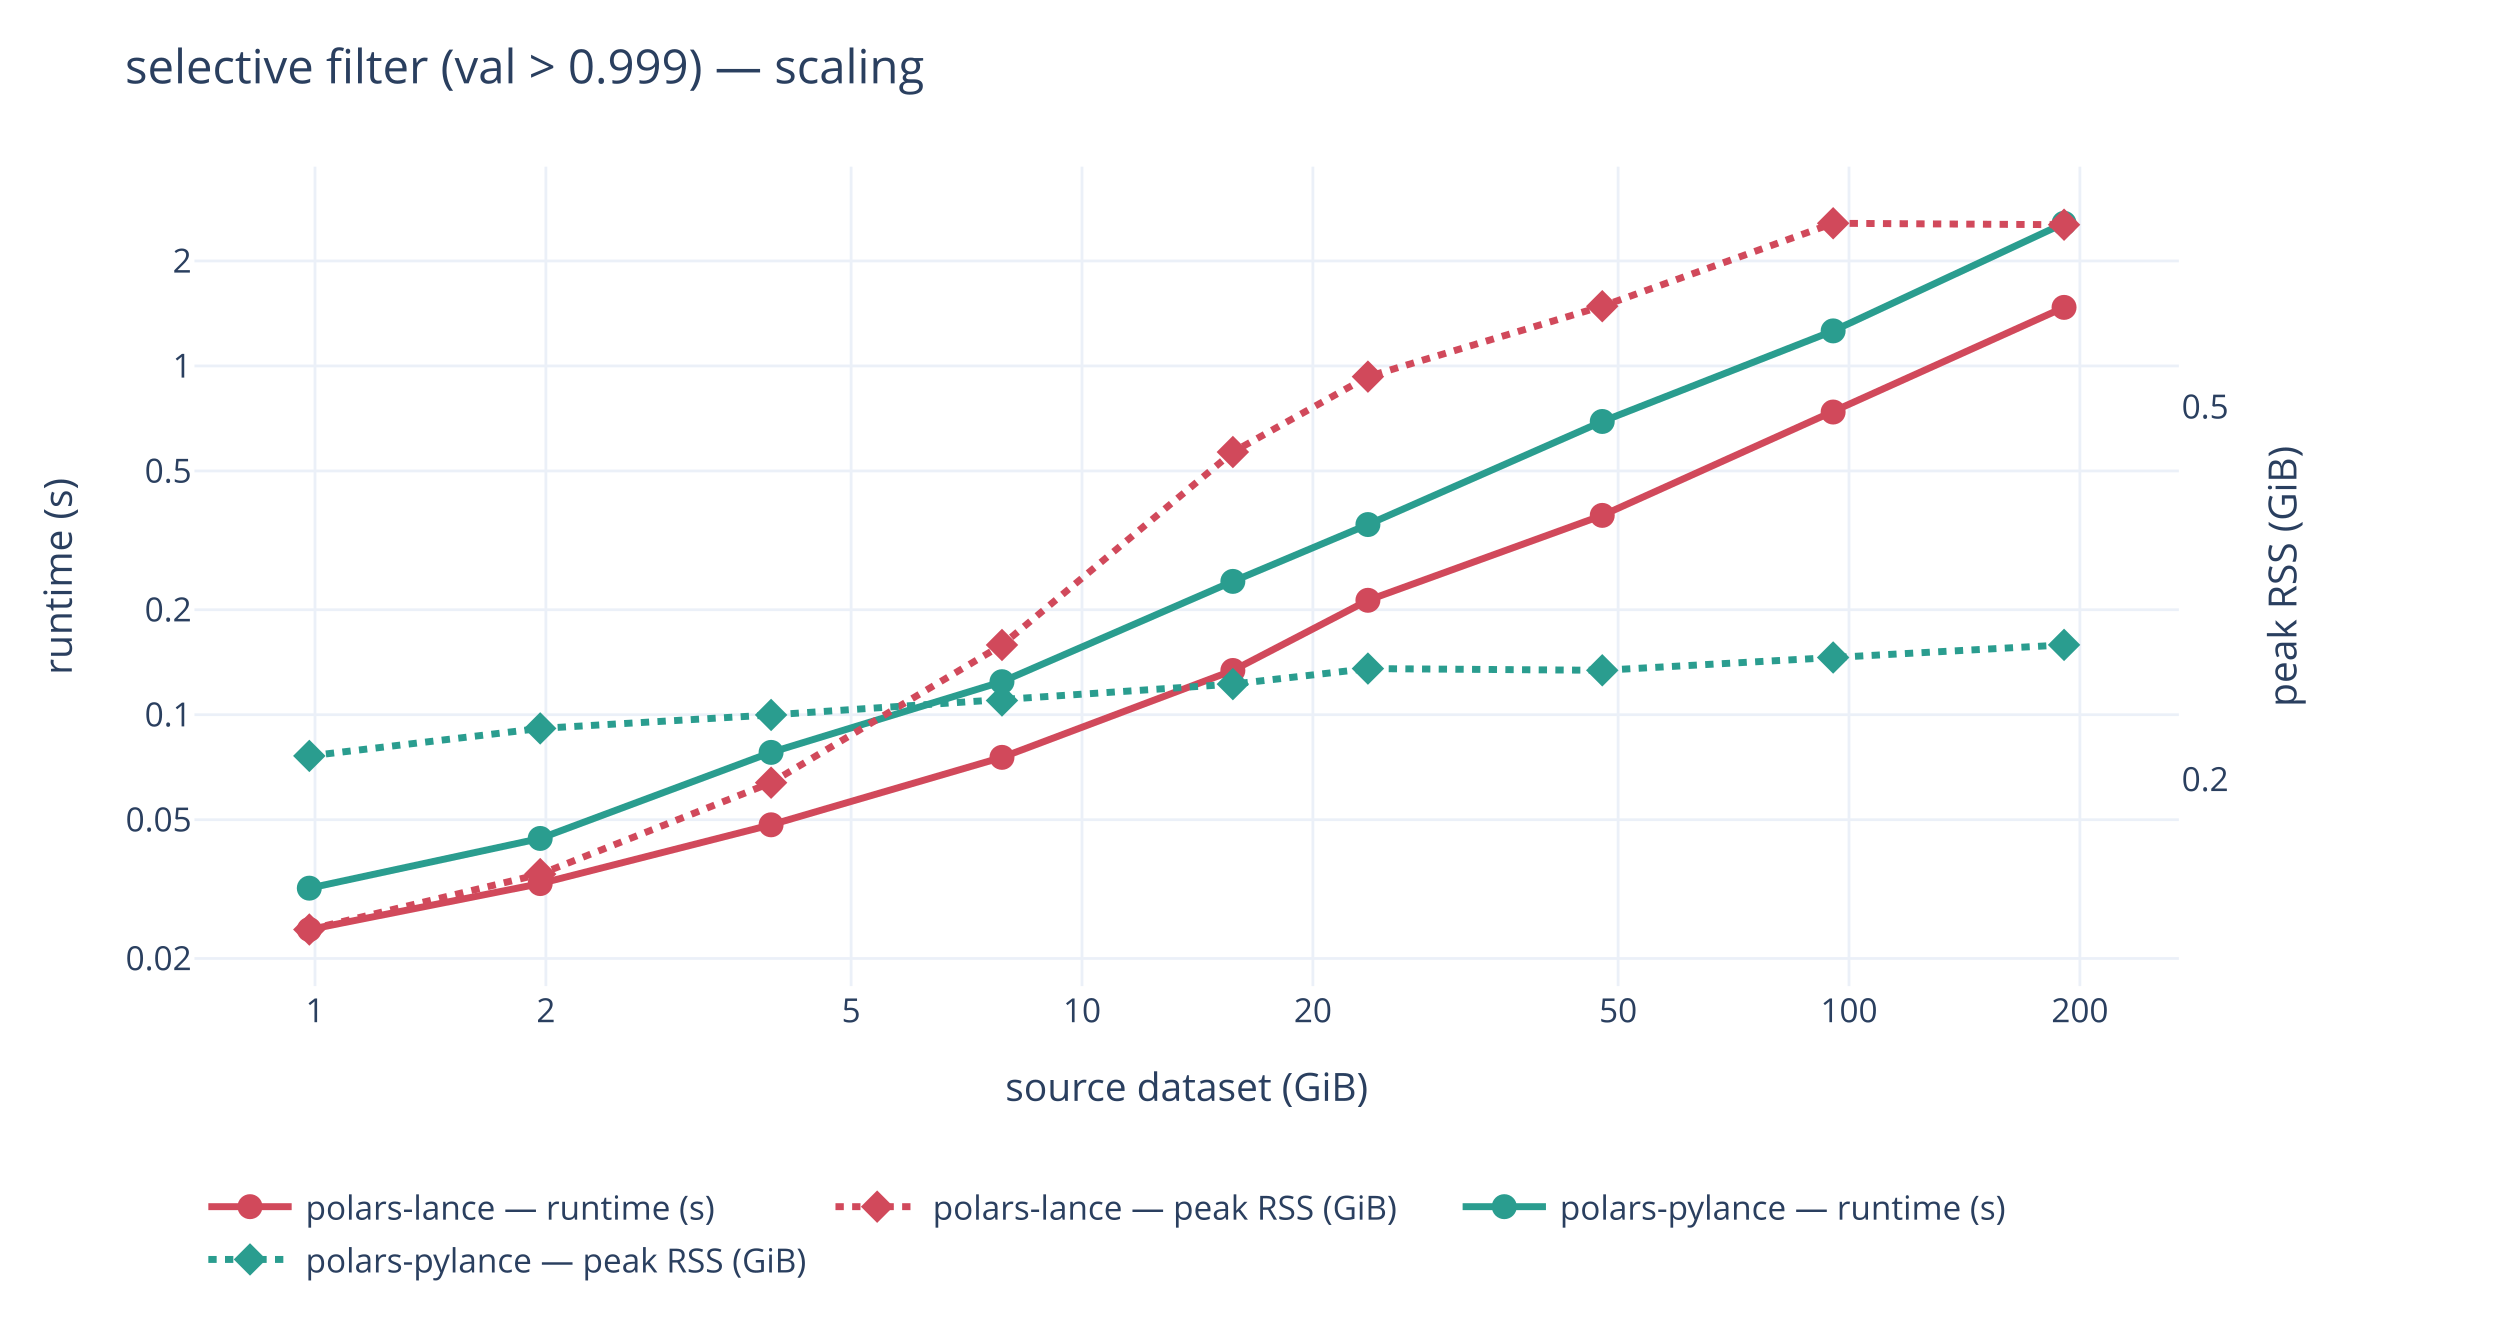
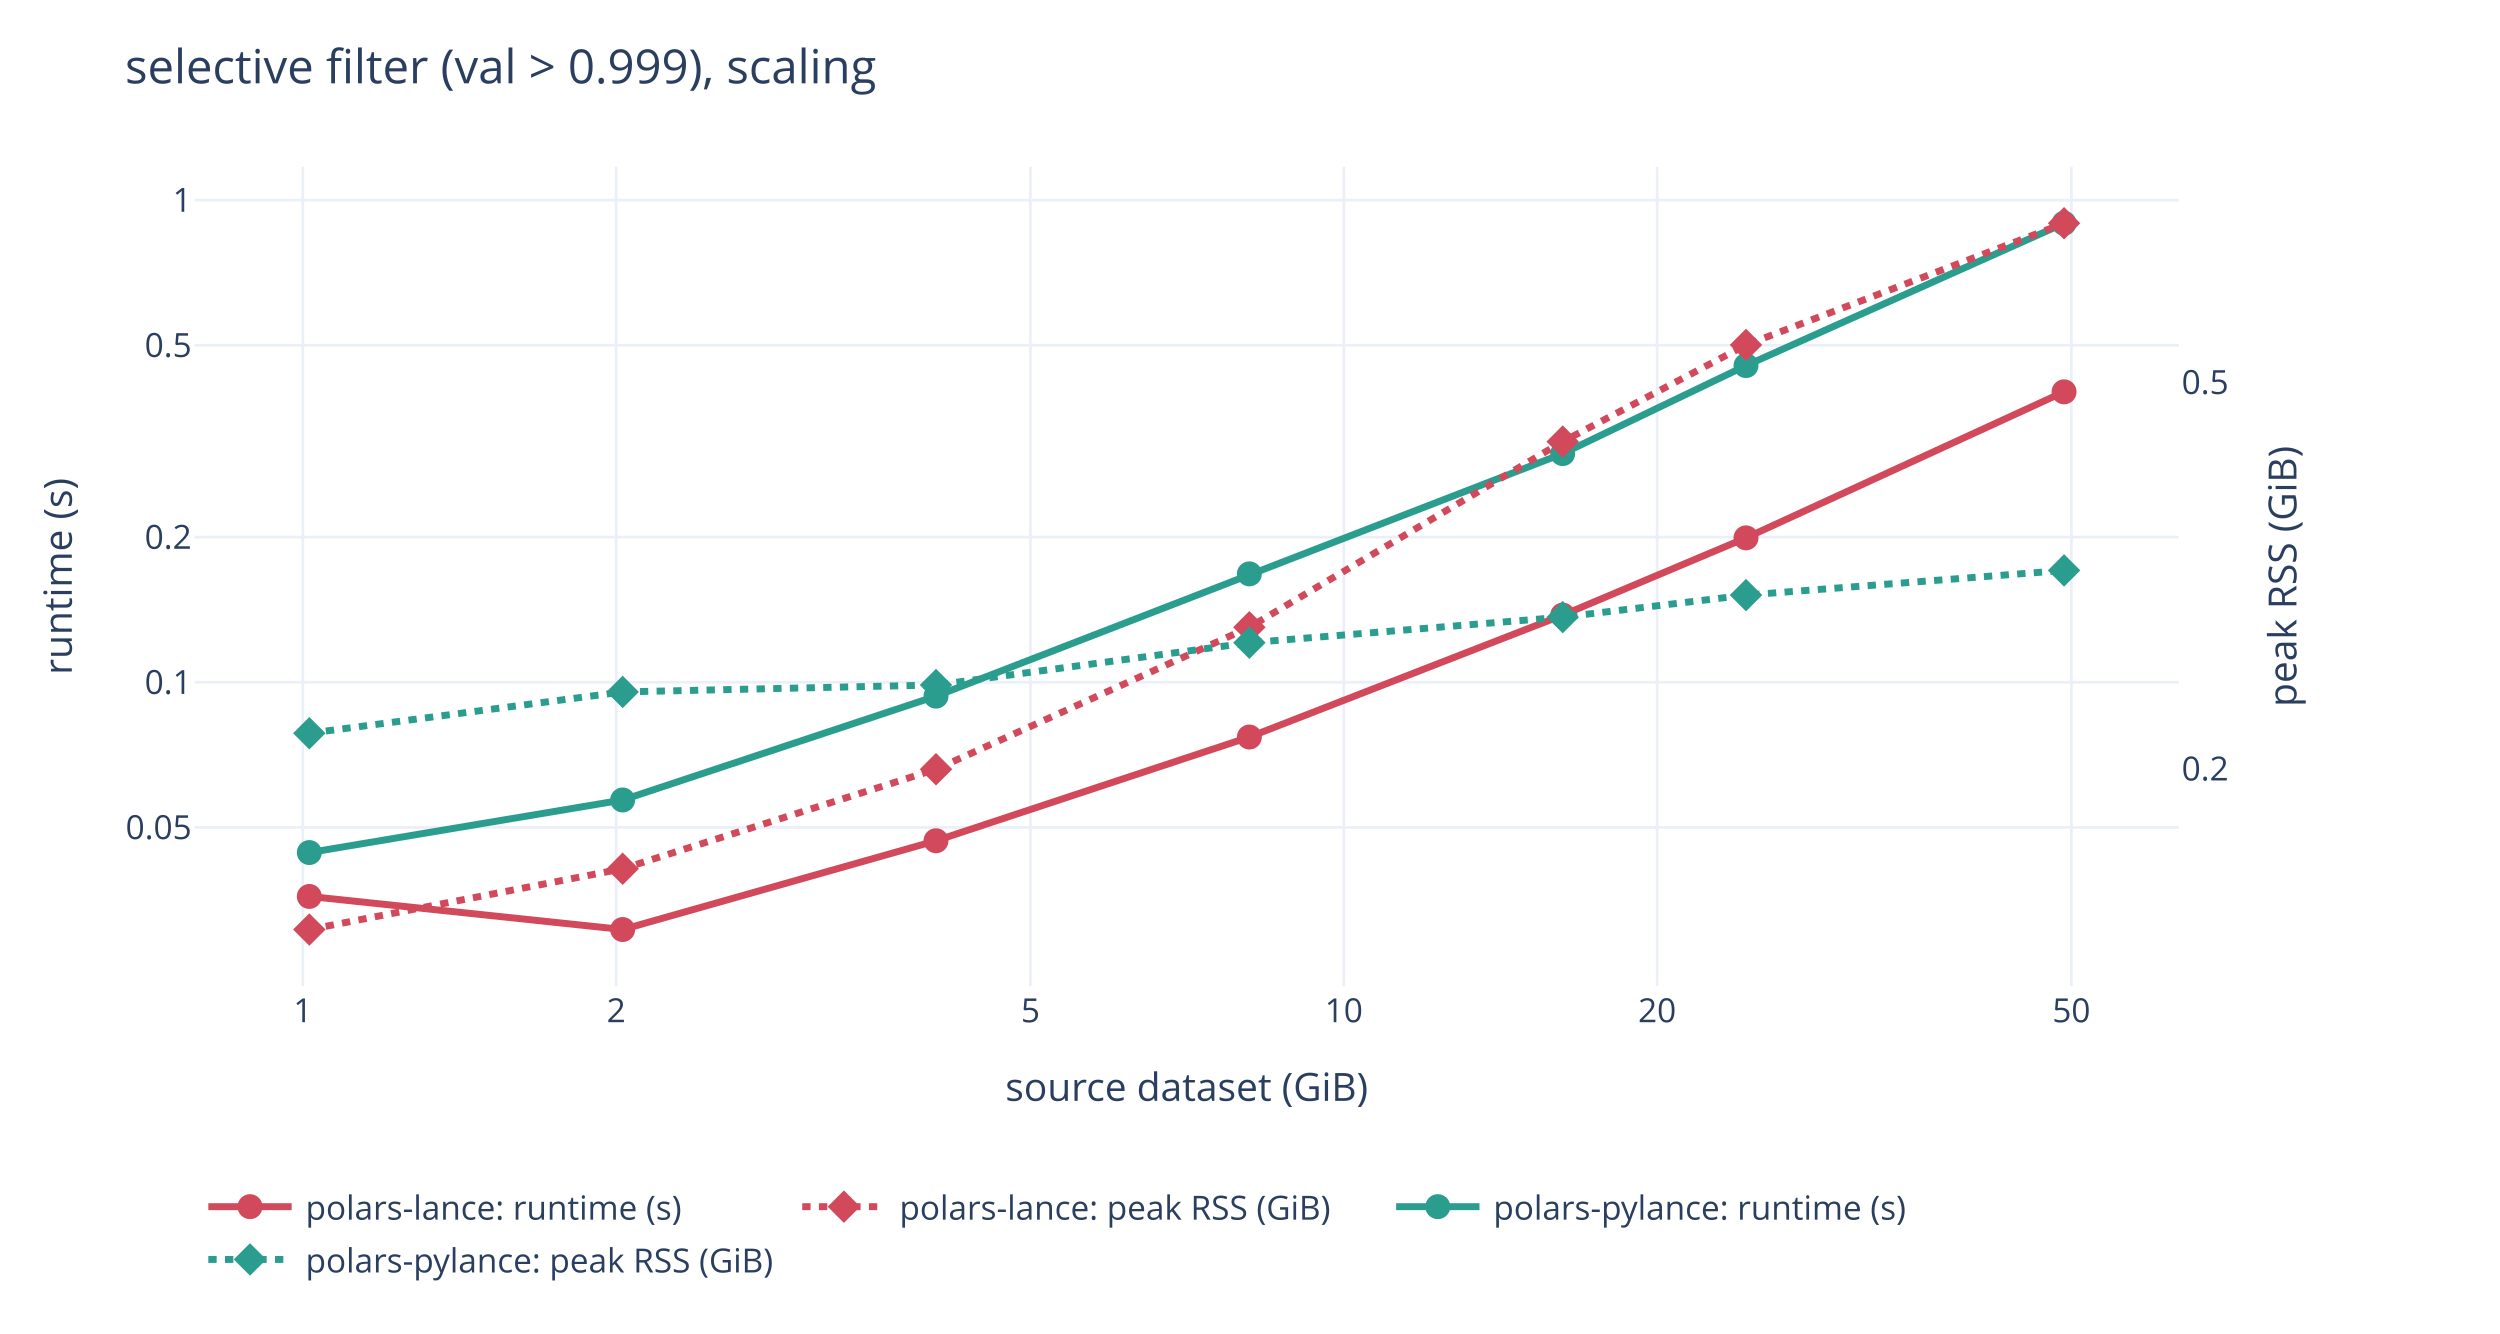
<svg xmlns="http://www.w3.org/2000/svg" class="main-svg" width="900" height="480" style="" viewBox="0 0 900 480">
  <rect x="0" y="0" width="900" height="480" style="fill: rgb(255, 255, 255); fill-opacity: 1;" />
-   <defs id="defs-20c7ef">
+   <defs id="defs-8b5ab6">
    <g class="clips">
-       <clipPath id="clip20c7efxyplot" class="plotclip">
+       <clipPath id="clip8b5ab6xyplot" class="plotclip">
        <rect width="714.4" height="295" />
      </clipPath>
-       <clipPath id="clip20c7efxy2plot" class="plotclip">
+       <clipPath id="clip8b5ab6xy2plot" class="plotclip">
        <rect width="714.4" height="295" />
      </clipPath>
-       <clipPath class="axesclip" id="clip20c7efx">
+       <clipPath class="axesclip" id="clip8b5ab6x">
        <rect x="70" y="0" width="714.4" height="480" />
      </clipPath>
-       <clipPath class="axesclip" id="clip20c7efy">
+       <clipPath class="axesclip" id="clip8b5ab6y">
        <rect x="0" y="60" width="900" height="295" />
      </clipPath>
-       <clipPath class="axesclip" id="clip20c7efxy">
+       <clipPath class="axesclip" id="clip8b5ab6xy">
        <rect x="70" y="60" width="714.4" height="295" />
      </clipPath>
-       <clipPath class="axesclip" id="clip20c7efy2">
+       <clipPath class="axesclip" id="clip8b5ab6y2">
        <rect x="0" y="60" width="900" height="295" />
      </clipPath>
-       <clipPath class="axesclip" id="clip20c7efxy2">
+       <clipPath class="axesclip" id="clip8b5ab6xy2">
        <rect x="70" y="60" width="714.4" height="295" />
      </clipPath>
    </g>
    <g class="gradients" />
    <g class="patterns" />
  </defs>
  <g class="bglayer" />
  <g class="layer-below">
    <g class="imagelayer" />
    <g class="shapelayer" />
  </g>
  <g class="cartesianlayer">
    <g class="subplot xy">
      <g class="layer-subplot">
        <g class="shapelayer" />
        <g class="imagelayer" />
      </g>
      <g class="minor-gridlayer">
        <g class="x" />
        <g class="y" />
        <g class="y2" />
      </g>
      <g class="gridlayer">
        <g class="x">
-           <path class="xgrid crisp" transform="translate(113.4,0)" d="M0,60v295" style="stroke: rgb(235, 240, 248); stroke-opacity: 1; stroke-width: 1px;" />
-           <path class="xgrid crisp" transform="translate(196.52,0)" d="M0,60v295" style="stroke: rgb(235, 240, 248); stroke-opacity: 1; stroke-width: 1px;" />
-           <path class="xgrid crisp" transform="translate(306.4,0)" d="M0,60v295" style="stroke: rgb(235, 240, 248); stroke-opacity: 1; stroke-width: 1px;" />
-           <path class="xgrid crisp" transform="translate(389.52,0)" d="M0,60v295" style="stroke: rgb(235, 240, 248); stroke-opacity: 1; stroke-width: 1px;" />
-           <path class="xgrid crisp" transform="translate(472.64,0)" d="M0,60v295" style="stroke: rgb(235, 240, 248); stroke-opacity: 1; stroke-width: 1px;" />
-           <path class="xgrid crisp" transform="translate(582.52,0)" d="M0,60v295" style="stroke: rgb(235, 240, 248); stroke-opacity: 1; stroke-width: 1px;" />
-           <path class="xgrid crisp" transform="translate(665.64,0)" d="M0,60v295" style="stroke: rgb(235, 240, 248); stroke-opacity: 1; stroke-width: 1px;" />
-           <path class="xgrid crisp" transform="translate(748.76,0)" d="M0,60v295" style="stroke: rgb(235, 240, 248); stroke-opacity: 1; stroke-width: 1px;" />
+           <path class="xgrid crisp" transform="translate(109.02,0)" d="M0,60v295" style="stroke: rgb(235, 240, 248); stroke-opacity: 1; stroke-width: 1px;" />
+           <path class="xgrid crisp" transform="translate(221.83,0)" d="M0,60v295" style="stroke: rgb(235, 240, 248); stroke-opacity: 1; stroke-width: 1px;" />
+           <path class="xgrid crisp" transform="translate(370.95,0)" d="M0,60v295" style="stroke: rgb(235, 240, 248); stroke-opacity: 1; stroke-width: 1px;" />
+           <path class="xgrid crisp" transform="translate(483.76,0)" d="M0,60v295" style="stroke: rgb(235, 240, 248); stroke-opacity: 1; stroke-width: 1px;" />
+           <path class="xgrid crisp" transform="translate(596.56,0)" d="M0,60v295" style="stroke: rgb(235, 240, 248); stroke-opacity: 1; stroke-width: 1px;" />
+           <path class="xgrid crisp" transform="translate(745.69,0)" d="M0,60v295" style="stroke: rgb(235, 240, 248); stroke-opacity: 1; stroke-width: 1px;" />
        </g>
        <g class="y">
-           <path class="ygrid crisp" transform="translate(0,345.05)" d="M70,0h714.4" style="stroke: rgb(235, 240, 248); stroke-opacity: 1; stroke-width: 1px;" />
-           <path class="ygrid crisp" transform="translate(0,295.09)" d="M70,0h714.4" style="stroke: rgb(235, 240, 248); stroke-opacity: 1; stroke-width: 1px;" />
-           <path class="ygrid crisp" transform="translate(0,257.29)" d="M70,0h714.4" style="stroke: rgb(235, 240, 248); stroke-opacity: 1; stroke-width: 1px;" />
-           <path class="ygrid crisp" transform="translate(0,219.5)" d="M70,0h714.4" style="stroke: rgb(235, 240, 248); stroke-opacity: 1; stroke-width: 1px;" />
-           <path class="ygrid crisp" transform="translate(0,169.54)" d="M70,0h714.4" style="stroke: rgb(235, 240, 248); stroke-opacity: 1; stroke-width: 1px;" />
-           <path class="ygrid crisp" transform="translate(0,131.74)" d="M70,0h714.4" style="stroke: rgb(235, 240, 248); stroke-opacity: 1; stroke-width: 1px;" />
-           <path class="ygrid crisp" transform="translate(0,93.94)" d="M70,0h714.4" style="stroke: rgb(235, 240, 248); stroke-opacity: 1; stroke-width: 1px;" />
+           <path class="ygrid crisp" transform="translate(0,297.87)" d="M70,0h714.4" style="stroke: rgb(235, 240, 248); stroke-opacity: 1; stroke-width: 1px;" />
+           <path class="ygrid crisp" transform="translate(0,245.62)" d="M70,0h714.4" style="stroke: rgb(235, 240, 248); stroke-opacity: 1; stroke-width: 1px;" />
+           <path class="ygrid crisp" transform="translate(0,193.37)" d="M70,0h714.4" style="stroke: rgb(235, 240, 248); stroke-opacity: 1; stroke-width: 1px;" />
+           <path class="ygrid crisp" transform="translate(0,124.3)" d="M70,0h714.4" style="stroke: rgb(235, 240, 248); stroke-opacity: 1; stroke-width: 1px;" />
+           <path class="ygrid crisp" transform="translate(0,72.05)" d="M70,0h714.4" style="stroke: rgb(235, 240, 248); stroke-opacity: 1; stroke-width: 1px;" />
        </g>
        <g class="y2" />
      </g>
      <g class="zerolinelayer" />
      <g class="layer-between">
        <g class="shapelayer" />
        <g class="imagelayer" />
      </g>
      <path class="xlines-below" />
      <path class="ylines-below" />
      <g class="overlines-below">
        <path class="xy2-x" />
        <path class="xy2-y" />
      </g>
      <g class="xaxislayer-below" />
      <g class="yaxislayer-below" />
      <g class="overaxes-below">
        <g class="xy2-x" />
        <g class="xy2-y" />
      </g>
      <g class="overplot">
-         <g class="xy" transform="translate(70,60)" clip-path="url(#clip20c7efxyplot)">
+         <g class="xy" transform="translate(70,60)" clip-path="url(#clip8b5ab6xyplot)">
          <g class="scatterlayer mlayer">
-             <g class="trace scatter traced81060" style="stroke-miterlimit: 2; opacity: 1;">
+             <g class="trace scatter trace442f88" style="stroke-miterlimit: 2; opacity: 1;">
              <g class="fills" />
              <g class="errorbars" />
              <g class="lines">
-                 <path class="js-line" d="M41.35,274.63L124.47,258.09L207.59,236.93L290.71,212.65L373.83,181.37L422.45,156.11L506.81,125.54L673.06,50.66" style="vector-effect: none; fill: none; stroke: rgb(209, 73, 91); stroke-opacity: 1; stroke-width: 2.5px; opacity: 1;" />
+                 <path class="js-line" d="M41.35,262.72L154.15,274.63L266.96,242.66L379.77,205.33L492.57,161.44L558.56,133.63L673.06,81.06" style="vector-effect: none; fill: none; stroke: rgb(209, 73, 91); stroke-opacity: 1; stroke-width: 2.5px; opacity: 1;" />
              </g>
              <g class="points">
-                 <path class="point" transform="translate(41.35,274.63)" d="M4.5,0A4.5,4.5 0 1,1 0,-4.5A4.5,4.5 0 0,1 4.5,0Z" style="opacity: 1; stroke-width: 0px; fill: rgb(209, 73, 91); fill-opacity: 1;" />
-                 <path class="point" transform="translate(124.47,258.09)" d="M4.5,0A4.5,4.5 0 1,1 0,-4.5A4.5,4.5 0 0,1 4.5,0Z" style="opacity: 1; stroke-width: 0px; fill: rgb(209, 73, 91); fill-opacity: 1;" />
-                 <path class="point" transform="translate(207.59,236.93)" d="M4.5,0A4.5,4.5 0 1,1 0,-4.5A4.5,4.5 0 0,1 4.5,0Z" style="opacity: 1; stroke-width: 0px; fill: rgb(209, 73, 91); fill-opacity: 1;" />
-                 <path class="point" transform="translate(290.71,212.65)" d="M4.5,0A4.5,4.5 0 1,1 0,-4.5A4.5,4.5 0 0,1 4.5,0Z" style="opacity: 1; stroke-width: 0px; fill: rgb(209, 73, 91); fill-opacity: 1;" />
-                 <path class="point" transform="translate(373.83,181.37)" d="M4.5,0A4.5,4.5 0 1,1 0,-4.5A4.5,4.5 0 0,1 4.5,0Z" style="opacity: 1; stroke-width: 0px; fill: rgb(209, 73, 91); fill-opacity: 1;" />
-                 <path class="point" transform="translate(422.45,156.11)" d="M4.5,0A4.5,4.5 0 1,1 0,-4.5A4.5,4.5 0 0,1 4.5,0Z" style="opacity: 1; stroke-width: 0px; fill: rgb(209, 73, 91); fill-opacity: 1;" />
-                 <path class="point" transform="translate(506.81,125.54)" d="M4.5,0A4.5,4.5 0 1,1 0,-4.5A4.5,4.5 0 0,1 4.5,0Z" style="opacity: 1; stroke-width: 0px; fill: rgb(209, 73, 91); fill-opacity: 1;" />
-                 <path class="point" transform="translate(589.93,88.33)" d="M4.5,0A4.5,4.5 0 1,1 0,-4.5A4.5,4.5 0 0,1 4.5,0Z" style="opacity: 1; stroke-width: 0px; fill: rgb(209, 73, 91); fill-opacity: 1;" />
-                 <path class="point" transform="translate(673.06,50.66)" d="M4.5,0A4.5,4.5 0 1,1 0,-4.5A4.5,4.5 0 0,1 4.5,0Z" style="opacity: 1; stroke-width: 0px; fill: rgb(209, 73, 91); fill-opacity: 1;" />
+                 <path class="point" transform="translate(41.35,262.72)" d="M4.5,0A4.5,4.5 0 1,1 0,-4.5A4.5,4.5 0 0,1 4.5,0Z" style="opacity: 1; stroke-width: 0px; fill: rgb(209, 73, 91); fill-opacity: 1;" />
+                 <path class="point" transform="translate(154.15,274.63)" d="M4.5,0A4.5,4.5 0 1,1 0,-4.5A4.5,4.5 0 0,1 4.5,0Z" style="opacity: 1; stroke-width: 0px; fill: rgb(209, 73, 91); fill-opacity: 1;" />
+                 <path class="point" transform="translate(266.96,242.66)" d="M4.5,0A4.5,4.5 0 1,1 0,-4.5A4.5,4.5 0 0,1 4.5,0Z" style="opacity: 1; stroke-width: 0px; fill: rgb(209, 73, 91); fill-opacity: 1;" />
+                 <path class="point" transform="translate(379.77,205.33)" d="M4.5,0A4.5,4.5 0 1,1 0,-4.5A4.5,4.5 0 0,1 4.5,0Z" style="opacity: 1; stroke-width: 0px; fill: rgb(209, 73, 91); fill-opacity: 1;" />
+                 <path class="point" transform="translate(492.57,161.44)" d="M4.5,0A4.5,4.5 0 1,1 0,-4.5A4.5,4.5 0 0,1 4.5,0Z" style="opacity: 1; stroke-width: 0px; fill: rgb(209, 73, 91); fill-opacity: 1;" />
+                 <path class="point" transform="translate(558.56,133.63)" d="M4.5,0A4.5,4.5 0 1,1 0,-4.5A4.5,4.5 0 0,1 4.5,0Z" style="opacity: 1; stroke-width: 0px; fill: rgb(209, 73, 91); fill-opacity: 1;" />
+                 <path class="point" transform="translate(673.06,81.06)" d="M4.5,0A4.5,4.5 0 1,1 0,-4.5A4.5,4.5 0 0,1 4.5,0Z" style="opacity: 1; stroke-width: 0px; fill: rgb(209, 73, 91); fill-opacity: 1;" />
              </g>
              <g class="text" />
            </g>
-             <g class="trace scatter trace0b8ddd" style="stroke-miterlimit: 2; opacity: 1;">
+             <g class="trace scatter trace8562c0" style="stroke-miterlimit: 2; opacity: 1;">
              <g class="fills" />
              <g class="errorbars" />
              <g class="lines">
-                 <path class="js-line" d="M41.35,259.74L124.47,241.84L207.59,210.86L290.71,185.41L373.83,149.3L422.45,128.84L506.81,91.73L589.93,59.12L673.06,20.38" style="vector-effect: none; fill: none; stroke: rgb(42, 157, 143); stroke-opacity: 1; stroke-width: 2.5px; opacity: 1;" />
+                 <path class="js-line" d="M41.35,246.92L154.15,227.99L266.96,190.61L492.57,103.29L558.56,71.61L673.06,20.38" style="vector-effect: none; fill: none; stroke: rgb(42, 157, 143); stroke-opacity: 1; stroke-width: 2.5px; opacity: 1;" />
              </g>
              <g class="points">
-                 <path class="point" transform="translate(41.35,259.74)" d="M4.5,0A4.5,4.5 0 1,1 0,-4.5A4.5,4.5 0 0,1 4.5,0Z" style="opacity: 1; stroke-width: 0px; fill: rgb(42, 157, 143); fill-opacity: 1;" />
-                 <path class="point" transform="translate(124.47,241.84)" d="M4.5,0A4.5,4.5 0 1,1 0,-4.5A4.5,4.5 0 0,1 4.5,0Z" style="opacity: 1; stroke-width: 0px; fill: rgb(42, 157, 143); fill-opacity: 1;" />
-                 <path class="point" transform="translate(207.59,210.86)" d="M4.5,0A4.5,4.5 0 1,1 0,-4.5A4.5,4.5 0 0,1 4.5,0Z" style="opacity: 1; stroke-width: 0px; fill: rgb(42, 157, 143); fill-opacity: 1;" />
-                 <path class="point" transform="translate(290.71,185.41)" d="M4.5,0A4.5,4.5 0 1,1 0,-4.5A4.5,4.5 0 0,1 4.5,0Z" style="opacity: 1; stroke-width: 0px; fill: rgb(42, 157, 143); fill-opacity: 1;" />
-                 <path class="point" transform="translate(373.83,149.3)" d="M4.5,0A4.5,4.5 0 1,1 0,-4.5A4.5,4.5 0 0,1 4.5,0Z" style="opacity: 1; stroke-width: 0px; fill: rgb(42, 157, 143); fill-opacity: 1;" />
-                 <path class="point" transform="translate(422.45,128.84)" d="M4.5,0A4.5,4.5 0 1,1 0,-4.5A4.5,4.5 0 0,1 4.5,0Z" style="opacity: 1; stroke-width: 0px; fill: rgb(42, 157, 143); fill-opacity: 1;" />
-                 <path class="point" transform="translate(506.81,91.73)" d="M4.5,0A4.5,4.5 0 1,1 0,-4.5A4.5,4.5 0 0,1 4.5,0Z" style="opacity: 1; stroke-width: 0px; fill: rgb(42, 157, 143); fill-opacity: 1;" />
-                 <path class="point" transform="translate(589.93,59.12)" d="M4.5,0A4.5,4.5 0 1,1 0,-4.5A4.5,4.5 0 0,1 4.5,0Z" style="opacity: 1; stroke-width: 0px; fill: rgb(42, 157, 143); fill-opacity: 1;" />
+                 <path class="point" transform="translate(41.35,246.92)" d="M4.5,0A4.5,4.5 0 1,1 0,-4.5A4.5,4.5 0 0,1 4.5,0Z" style="opacity: 1; stroke-width: 0px; fill: rgb(42, 157, 143); fill-opacity: 1;" />
+                 <path class="point" transform="translate(154.15,227.99)" d="M4.5,0A4.5,4.5 0 1,1 0,-4.5A4.5,4.5 0 0,1 4.5,0Z" style="opacity: 1; stroke-width: 0px; fill: rgb(42, 157, 143); fill-opacity: 1;" />
+                 <path class="point" transform="translate(266.96,190.61)" d="M4.5,0A4.5,4.5 0 1,1 0,-4.5A4.5,4.5 0 0,1 4.5,0Z" style="opacity: 1; stroke-width: 0px; fill: rgb(42, 157, 143); fill-opacity: 1;" />
+                 <path class="point" transform="translate(379.77,146.59)" d="M4.5,0A4.5,4.5 0 1,1 0,-4.5A4.5,4.5 0 0,1 4.5,0Z" style="opacity: 1; stroke-width: 0px; fill: rgb(42, 157, 143); fill-opacity: 1;" />
+                 <path class="point" transform="translate(492.57,103.29)" d="M4.5,0A4.5,4.5 0 1,1 0,-4.5A4.5,4.5 0 0,1 4.5,0Z" style="opacity: 1; stroke-width: 0px; fill: rgb(42, 157, 143); fill-opacity: 1;" />
+                 <path class="point" transform="translate(558.56,71.61)" d="M4.5,0A4.5,4.5 0 1,1 0,-4.5A4.5,4.5 0 0,1 4.5,0Z" style="opacity: 1; stroke-width: 0px; fill: rgb(42, 157, 143); fill-opacity: 1;" />
                <path class="point" transform="translate(673.06,20.38)" d="M4.5,0A4.5,4.5 0 1,1 0,-4.5A4.5,4.5 0 0,1 4.5,0Z" style="opacity: 1; stroke-width: 0px; fill: rgb(42, 157, 143); fill-opacity: 1;" />
              </g>
              <g class="text" />
            </g>
          </g>
        </g>
-         <g class="xy2" transform="translate(70,60)" clip-path="url(#clip20c7efxy2plot)">
+         <g class="xy2" transform="translate(70,60)" clip-path="url(#clip8b5ab6xy2plot)">
          <g class="scatterlayer mlayer">
-             <g class="trace scatter trace139f73" style="stroke-miterlimit: 2; opacity: 1;">
+             <g class="trace scatter trace0ee4b0" style="stroke-miterlimit: 2; opacity: 1;">
              <g class="fills" />
              <g class="errorbars" />
              <g class="lines">
-                 <path class="js-line" d="M41.35,274.63L124.47,254.67L207.59,221.77L290.71,172.19L373.83,102.73L422.45,75.59L506.81,50.24L589.93,20.38L673.06,20.9" style="vector-effect: none; fill: none; stroke: rgb(209, 73, 91); stroke-opacity: 1; stroke-dasharray: 3px, 3px; stroke-width: 2.5px; opacity: 1;" />
+                 <path class="js-line" d="M41.35,274.63L154.15,252.75L266.96,216.93L379.77,165.81L492.57,98.98L558.56,64.18L673.06,20.37" style="vector-effect: none; fill: none; stroke: rgb(209, 73, 91); stroke-opacity: 1; stroke-dasharray: 3px, 3px; stroke-width: 2.5px; opacity: 1;" />
              </g>
              <g class="points">
                <path class="point" transform="translate(41.35,274.63)" d="M5.85,0L0,5.85L-5.85,0L0,-5.85Z" style="opacity: 1; stroke-width: 0px; fill: rgb(209, 73, 91); fill-opacity: 1;" />
-                 <path class="point" transform="translate(124.47,254.67)" d="M5.85,0L0,5.85L-5.85,0L0,-5.85Z" style="opacity: 1; stroke-width: 0px; fill: rgb(209, 73, 91); fill-opacity: 1;" />
-                 <path class="point" transform="translate(207.59,221.77)" d="M5.85,0L0,5.85L-5.85,0L0,-5.85Z" style="opacity: 1; stroke-width: 0px; fill: rgb(209, 73, 91); fill-opacity: 1;" />
-                 <path class="point" transform="translate(290.71,172.19)" d="M5.85,0L0,5.85L-5.85,0L0,-5.85Z" style="opacity: 1; stroke-width: 0px; fill: rgb(209, 73, 91); fill-opacity: 1;" />
-                 <path class="point" transform="translate(373.83,102.73)" d="M5.85,0L0,5.85L-5.85,0L0,-5.85Z" style="opacity: 1; stroke-width: 0px; fill: rgb(209, 73, 91); fill-opacity: 1;" />
-                 <path class="point" transform="translate(422.45,75.59)" d="M5.85,0L0,5.85L-5.85,0L0,-5.85Z" style="opacity: 1; stroke-width: 0px; fill: rgb(209, 73, 91); fill-opacity: 1;" />
-                 <path class="point" transform="translate(506.81,50.24)" d="M5.85,0L0,5.85L-5.85,0L0,-5.85Z" style="opacity: 1; stroke-width: 0px; fill: rgb(209, 73, 91); fill-opacity: 1;" />
-                 <path class="point" transform="translate(589.93,20.38)" d="M5.85,0L0,5.85L-5.85,0L0,-5.85Z" style="opacity: 1; stroke-width: 0px; fill: rgb(209, 73, 91); fill-opacity: 1;" />
-                 <path class="point" transform="translate(673.06,20.9)" d="M5.85,0L0,5.85L-5.85,0L0,-5.85Z" style="opacity: 1; stroke-width: 0px; fill: rgb(209, 73, 91); fill-opacity: 1;" />
+                 <path class="point" transform="translate(154.15,252.75)" d="M5.85,0L0,5.85L-5.85,0L0,-5.85Z" style="opacity: 1; stroke-width: 0px; fill: rgb(209, 73, 91); fill-opacity: 1;" />
+                 <path class="point" transform="translate(266.96,216.93)" d="M5.85,0L0,5.85L-5.85,0L0,-5.85Z" style="opacity: 1; stroke-width: 0px; fill: rgb(209, 73, 91); fill-opacity: 1;" />
+                 <path class="point" transform="translate(379.77,165.81)" d="M5.85,0L0,5.85L-5.85,0L0,-5.85Z" style="opacity: 1; stroke-width: 0px; fill: rgb(209, 73, 91); fill-opacity: 1;" />
+                 <path class="point" transform="translate(492.57,98.98)" d="M5.85,0L0,5.85L-5.85,0L0,-5.85Z" style="opacity: 1; stroke-width: 0px; fill: rgb(209, 73, 91); fill-opacity: 1;" />
+                 <path class="point" transform="translate(558.56,64.18)" d="M5.85,0L0,5.85L-5.85,0L0,-5.85Z" style="opacity: 1; stroke-width: 0px; fill: rgb(209, 73, 91); fill-opacity: 1;" />
+                 <path class="point" transform="translate(673.06,20.37)" d="M5.85,0L0,5.85L-5.85,0L0,-5.85Z" style="opacity: 1; stroke-width: 0px; fill: rgb(209, 73, 91); fill-opacity: 1;" />
              </g>
              <g class="text" />
            </g>
-             <g class="trace scatter tracec38803" style="stroke-miterlimit: 2; opacity: 1;">
+             <g class="trace scatter trace6b80b7" style="stroke-miterlimit: 2; opacity: 1;">
              <g class="fills" />
              <g class="errorbars" />
              <g class="lines">
-                 <path class="js-line" d="M41.35,212.13L124.47,202.23L207.59,197.38L373.83,186.28L422.45,180.69L506.81,181.31L589.93,176.7L673.06,172.16" style="vector-effect: none; fill: none; stroke: rgb(42, 157, 143); stroke-opacity: 1; stroke-dasharray: 3px, 3px; stroke-width: 2.5px; opacity: 1;" />
+                 <path class="js-line" d="M41.35,203.96L154.15,189.09L266.96,186.6L379.77,171.38L492.57,162.16L558.56,154.24L673.06,145.35" style="vector-effect: none; fill: none; stroke: rgb(42, 157, 143); stroke-opacity: 1; stroke-dasharray: 3px, 3px; stroke-width: 2.5px; opacity: 1;" />
              </g>
              <g class="points">
-                 <path class="point" transform="translate(41.35,212.13)" d="M5.85,0L0,5.85L-5.85,0L0,-5.85Z" style="opacity: 1; stroke-width: 0px; fill: rgb(42, 157, 143); fill-opacity: 1;" />
-                 <path class="point" transform="translate(124.47,202.23)" d="M5.85,0L0,5.85L-5.85,0L0,-5.85Z" style="opacity: 1; stroke-width: 0px; fill: rgb(42, 157, 143); fill-opacity: 1;" />
-                 <path class="point" transform="translate(207.59,197.38)" d="M5.85,0L0,5.85L-5.85,0L0,-5.85Z" style="opacity: 1; stroke-width: 0px; fill: rgb(42, 157, 143); fill-opacity: 1;" />
-                 <path class="point" transform="translate(290.71,192.18)" d="M5.85,0L0,5.85L-5.85,0L0,-5.85Z" style="opacity: 1; stroke-width: 0px; fill: rgb(42, 157, 143); fill-opacity: 1;" />
-                 <path class="point" transform="translate(373.83,186.28)" d="M5.85,0L0,5.85L-5.85,0L0,-5.85Z" style="opacity: 1; stroke-width: 0px; fill: rgb(42, 157, 143); fill-opacity: 1;" />
-                 <path class="point" transform="translate(422.45,180.69)" d="M5.85,0L0,5.85L-5.85,0L0,-5.85Z" style="opacity: 1; stroke-width: 0px; fill: rgb(42, 157, 143); fill-opacity: 1;" />
-                 <path class="point" transform="translate(506.81,181.31)" d="M5.85,0L0,5.85L-5.85,0L0,-5.85Z" style="opacity: 1; stroke-width: 0px; fill: rgb(42, 157, 143); fill-opacity: 1;" />
-                 <path class="point" transform="translate(589.93,176.7)" d="M5.85,0L0,5.85L-5.85,0L0,-5.85Z" style="opacity: 1; stroke-width: 0px; fill: rgb(42, 157, 143); fill-opacity: 1;" />
-                 <path class="point" transform="translate(673.06,172.16)" d="M5.85,0L0,5.85L-5.85,0L0,-5.85Z" style="opacity: 1; stroke-width: 0px; fill: rgb(42, 157, 143); fill-opacity: 1;" />
+                 <path class="point" transform="translate(41.35,203.96)" d="M5.85,0L0,5.85L-5.85,0L0,-5.85Z" style="opacity: 1; stroke-width: 0px; fill: rgb(42, 157, 143); fill-opacity: 1;" />
+                 <path class="point" transform="translate(154.15,189.09)" d="M5.85,0L0,5.85L-5.85,0L0,-5.85Z" style="opacity: 1; stroke-width: 0px; fill: rgb(42, 157, 143); fill-opacity: 1;" />
+                 <path class="point" transform="translate(266.96,186.6)" d="M5.85,0L0,5.85L-5.85,0L0,-5.85Z" style="opacity: 1; stroke-width: 0px; fill: rgb(42, 157, 143); fill-opacity: 1;" />
+                 <path class="point" transform="translate(379.77,171.38)" d="M5.85,0L0,5.85L-5.85,0L0,-5.85Z" style="opacity: 1; stroke-width: 0px; fill: rgb(42, 157, 143); fill-opacity: 1;" />
+                 <path class="point" transform="translate(492.57,162.16)" d="M5.85,0L0,5.85L-5.85,0L0,-5.85Z" style="opacity: 1; stroke-width: 0px; fill: rgb(42, 157, 143); fill-opacity: 1;" />
+                 <path class="point" transform="translate(558.56,154.24)" d="M5.85,0L0,5.85L-5.85,0L0,-5.85Z" style="opacity: 1; stroke-width: 0px; fill: rgb(42, 157, 143); fill-opacity: 1;" />
+                 <path class="point" transform="translate(673.06,145.35)" d="M5.85,0L0,5.85L-5.85,0L0,-5.85Z" style="opacity: 1; stroke-width: 0px; fill: rgb(42, 157, 143); fill-opacity: 1;" />
              </g>
              <g class="text" />
            </g>
          </g>
        </g>
      </g>
      <g class="zerolinelayer-above" />
      <path class="xlines-above crisp" d="M0,0" style="fill: none;" />
      <path class="ylines-above crisp" d="M0,0" style="fill: none;" />
      <g class="overlines-above">
        <path class="xy2-x crisp" d="M0,0" style="fill: none;" />
        <path class="xy2-y crisp" d="M0,0" style="fill: none;" />
      </g>
      <g class="xaxislayer-above">
        <g class="xtick">
-           <text text-anchor="middle" x="0" y="368" transform="translate(113.4,0)" style="font-family: 'Open Sans', verdana, arial, sans-serif; font-size: 12px; fill: rgb(42, 63, 95); fill-opacity: 1; white-space: pre;">1</text>
-         </g>
-         <g class="xtick">
-           <text text-anchor="middle" x="0" y="368" style="font-family: 'Open Sans', verdana, arial, sans-serif; font-size: 12px; fill: rgb(42, 63, 95); fill-opacity: 1; white-space: pre;" transform="translate(196.52,0)">2</text>
-         </g>
-         <g class="xtick">
-           <text text-anchor="middle" x="0" y="368" style="font-family: 'Open Sans', verdana, arial, sans-serif; font-size: 12px; fill: rgb(42, 63, 95); fill-opacity: 1; white-space: pre;" transform="translate(306.4,0)">5</text>
-         </g>
-         <g class="xtick">
-           <text text-anchor="middle" x="0" y="368" style="font-family: 'Open Sans', verdana, arial, sans-serif; font-size: 12px; fill: rgb(42, 63, 95); fill-opacity: 1; white-space: pre;" transform="translate(389.52,0)">10</text>
-         </g>
-         <g class="xtick">
-           <text text-anchor="middle" x="0" y="368" style="font-family: 'Open Sans', verdana, arial, sans-serif; font-size: 12px; fill: rgb(42, 63, 95); fill-opacity: 1; white-space: pre;" transform="translate(472.64,0)">20</text>
-         </g>
-         <g class="xtick">
-           <text text-anchor="middle" x="0" y="368" style="font-family: 'Open Sans', verdana, arial, sans-serif; font-size: 12px; fill: rgb(42, 63, 95); fill-opacity: 1; white-space: pre;" transform="translate(582.52,0)">50</text>
-         </g>
-         <g class="xtick">
-           <text text-anchor="middle" x="0" y="368" style="font-family: 'Open Sans', verdana, arial, sans-serif; font-size: 12px; fill: rgb(42, 63, 95); fill-opacity: 1; white-space: pre;" transform="translate(665.64,0)">100</text>
-         </g>
-         <g class="xtick">
-           <text text-anchor="middle" x="0" y="368" style="font-family: 'Open Sans', verdana, arial, sans-serif; font-size: 12px; fill: rgb(42, 63, 95); fill-opacity: 1; white-space: pre;" transform="translate(748.76,0)">200</text>
+           <text text-anchor="middle" x="0" y="368" transform="translate(109.02,0)" style="font-family: 'Open Sans', verdana, arial, sans-serif; font-size: 12px; fill: rgb(42, 63, 95); fill-opacity: 1; white-space: pre;">1</text>
+         </g>
+         <g class="xtick">
+           <text text-anchor="middle" x="0" y="368" style="font-family: 'Open Sans', verdana, arial, sans-serif; font-size: 12px; fill: rgb(42, 63, 95); fill-opacity: 1; white-space: pre;" transform="translate(221.83,0)">2</text>
+         </g>
+         <g class="xtick">
+           <text text-anchor="middle" x="0" y="368" style="font-family: 'Open Sans', verdana, arial, sans-serif; font-size: 12px; fill: rgb(42, 63, 95); fill-opacity: 1; white-space: pre;" transform="translate(370.95,0)">5</text>
+         </g>
+         <g class="xtick">
+           <text text-anchor="middle" x="0" y="368" style="font-family: 'Open Sans', verdana, arial, sans-serif; font-size: 12px; fill: rgb(42, 63, 95); fill-opacity: 1; white-space: pre;" transform="translate(483.76,0)">10</text>
+         </g>
+         <g class="xtick">
+           <text text-anchor="middle" x="0" y="368" style="font-family: 'Open Sans', verdana, arial, sans-serif; font-size: 12px; fill: rgb(42, 63, 95); fill-opacity: 1; white-space: pre;" transform="translate(596.56,0)">20</text>
+         </g>
+         <g class="xtick">
+           <text text-anchor="middle" x="0" y="368" style="font-family: 'Open Sans', verdana, arial, sans-serif; font-size: 12px; fill: rgb(42, 63, 95); fill-opacity: 1; white-space: pre;" transform="translate(745.69,0)">50</text>
        </g>
      </g>
      <g class="yaxislayer-above">
        <g class="ytick">
-           <text text-anchor="end" x="69" y="4.2" transform="translate(0,345.05)" style="font-family: 'Open Sans', verdana, arial, sans-serif; font-size: 12px; fill: rgb(42, 63, 95); fill-opacity: 1; white-space: pre;">0.02</text>
-         </g>
-         <g class="ytick">
-           <text text-anchor="end" x="69" y="4.2" style="font-family: 'Open Sans', verdana, arial, sans-serif; font-size: 12px; fill: rgb(42, 63, 95); fill-opacity: 1; white-space: pre;" transform="translate(0,295.09)">0.05</text>
-         </g>
-         <g class="ytick">
-           <text text-anchor="end" x="69" y="4.2" style="font-family: 'Open Sans', verdana, arial, sans-serif; font-size: 12px; fill: rgb(42, 63, 95); fill-opacity: 1; white-space: pre;" transform="translate(0,257.29)">0.1</text>
-         </g>
-         <g class="ytick">
-           <text text-anchor="end" x="69" y="4.2" style="font-family: 'Open Sans', verdana, arial, sans-serif; font-size: 12px; fill: rgb(42, 63, 95); fill-opacity: 1; white-space: pre;" transform="translate(0,219.5)">0.2</text>
-         </g>
-         <g class="ytick">
-           <text text-anchor="end" x="69" y="4.2" style="font-family: 'Open Sans', verdana, arial, sans-serif; font-size: 12px; fill: rgb(42, 63, 95); fill-opacity: 1; white-space: pre;" transform="translate(0,169.54)">0.5</text>
-         </g>
-         <g class="ytick">
-           <text text-anchor="end" x="69" y="4.2" style="font-family: 'Open Sans', verdana, arial, sans-serif; font-size: 12px; fill: rgb(42, 63, 95); fill-opacity: 1; white-space: pre;" transform="translate(0,131.74)">1</text>
-         </g>
-         <g class="ytick">
-           <text text-anchor="end" x="69" y="4.2" style="font-family: 'Open Sans', verdana, arial, sans-serif; font-size: 12px; fill: rgb(42, 63, 95); fill-opacity: 1; white-space: pre;" transform="translate(0,93.94)">2</text>
+           <text text-anchor="end" x="69" y="4.2" transform="translate(0,297.87)" style="font-family: 'Open Sans', verdana, arial, sans-serif; font-size: 12px; fill: rgb(42, 63, 95); fill-opacity: 1; white-space: pre;">0.05</text>
+         </g>
+         <g class="ytick">
+           <text text-anchor="end" x="69" y="4.2" style="font-family: 'Open Sans', verdana, arial, sans-serif; font-size: 12px; fill: rgb(42, 63, 95); fill-opacity: 1; white-space: pre;" transform="translate(0,245.62)">0.1</text>
+         </g>
+         <g class="ytick">
+           <text text-anchor="end" x="69" y="4.2" style="font-family: 'Open Sans', verdana, arial, sans-serif; font-size: 12px; fill: rgb(42, 63, 95); fill-opacity: 1; white-space: pre;" transform="translate(0,193.37)">0.2</text>
+         </g>
+         <g class="ytick">
+           <text text-anchor="end" x="69" y="4.2" style="font-family: 'Open Sans', verdana, arial, sans-serif; font-size: 12px; fill: rgb(42, 63, 95); fill-opacity: 1; white-space: pre;" transform="translate(0,124.3)">0.5</text>
+         </g>
+         <g class="ytick">
+           <text text-anchor="end" x="69" y="4.2" style="font-family: 'Open Sans', verdana, arial, sans-serif; font-size: 12px; fill: rgb(42, 63, 95); fill-opacity: 1; white-space: pre;" transform="translate(0,72.05)">1</text>
        </g>
      </g>
      <g class="overaxes-above">
        <g class="xy2-x" />
        <g class="xy2-y">
          <g class="y2tick">
-             <text text-anchor="start" x="785.4" y="4.2" transform="translate(0,280.58)" style="font-family: 'Open Sans', verdana, arial, sans-serif; font-size: 12px; fill: rgb(42, 63, 95); fill-opacity: 1; white-space: pre;">0.2</text>
+             <text text-anchor="start" x="785.4" y="4.2" transform="translate(0,276.77)" style="font-family: 'Open Sans', verdana, arial, sans-serif; font-size: 12px; fill: rgb(42, 63, 95); fill-opacity: 1; white-space: pre;">0.2</text>
          </g>
          <g class="y2tick">
-             <text text-anchor="start" x="785.4" y="4.2" style="font-family: 'Open Sans', verdana, arial, sans-serif; font-size: 12px; fill: rgb(42, 63, 95); fill-opacity: 1; white-space: pre;" transform="translate(0,146.45)">0.5</text>
+             <text text-anchor="start" x="785.4" y="4.2" style="font-family: 'Open Sans', verdana, arial, sans-serif; font-size: 12px; fill: rgb(42, 63, 95); fill-opacity: 1; white-space: pre;" transform="translate(0,137.63)">0.5</text>
          </g>
        </g>
      </g>
    </g>
    <g class="subplot xy2" />
  </g>
  <g class="polarlayer" />
  <g class="smithlayer" />
  <g class="ternarylayer" />
  <g class="geolayer" />
  <g class="funnelarealayer" />
  <g class="pielayer" />
  <g class="iciclelayer" />
  <g class="treemaplayer" />
  <g class="sunburstlayer" />
  <g class="glimages" />
-   <defs id="topdefs-20c7ef">
+   <defs id="topdefs-8b5ab6">
    <g class="clips" />
-     <clipPath id="legend20c7ef">
-       <rect width="658" height="48" x="0" y="0" />
+     <clipPath id="legend8b5ab6">
+       <rect width="622" height="48" x="0" y="0" />
    </clipPath>
  </defs>
  <g class="layer-above">
    <g class="imagelayer" />
    <g class="shapelayer" />
  </g>
  <g class="infolayer">
    <g class="legend" pointer-events="all" transform="translate(70,419.9)">
-       <rect class="bg" shape-rendering="crispEdges" style="stroke: rgb(68, 68, 68); stroke-opacity: 1; fill: rgb(255, 255, 255); fill-opacity: 1; stroke-width: 0px;" width="658" height="48" x="0" y="0" />
-       <g class="scrollbox" transform="" clip-path="url(#legend20c7ef)">
+       <rect class="bg" shape-rendering="crispEdges" style="stroke: rgb(68, 68, 68); stroke-opacity: 1; fill: rgb(255, 255, 255); fill-opacity: 1; stroke-width: 0px;" width="622" height="48" x="0" y="0" />
+       <g class="scrollbox" transform="" clip-path="url(#legend8b5ab6)">
        <g class="groups">
          <g class="traces" transform="translate(0,14.5)" style="opacity: 1;">
-             <text class="legendtext" text-anchor="start" x="40" y="4.68" style="font-family: 'Open Sans', verdana, arial, sans-serif; font-size: 12px; fill: rgb(42, 63, 95); fill-opacity: 1; white-space: pre;">polars-lance — runtime (s)</text>
+             <text class="legendtext" text-anchor="start" x="40" y="4.68" style="font-family: 'Open Sans', verdana, arial, sans-serif; font-size: 12px; fill: rgb(42, 63, 95); fill-opacity: 1; white-space: pre;">polars-lance: runtime (s)</text>
            <g class="layers" style="opacity: 1;">
              <g class="legendfill" />
              <g class="legendlines">
                <path class="js-line" d="M5,0h30" style="fill: none; stroke: rgb(209, 73, 91); stroke-opacity: 1; stroke-width: 2.5px;" />
              </g>
              <g class="legendsymbols">
                <g class="legendpoints">
                  <path class="scatterpts" transform="translate(20,0)" d="M4.5,0A4.5,4.5 0 1,1 0,-4.5A4.5,4.5 0 0,1 4.5,0Z" style="opacity: 1; stroke-width: 0px; fill: rgb(209, 73, 91); fill-opacity: 1;" />
                </g>
              </g>
            </g>
-             <rect class="legendtoggle" x="0" y="-9.5" width="190.172" height="19" style="fill: rgb(0, 0, 0); fill-opacity: 0;" />
-           </g>
-           <g class="traces" transform="translate(225.7715,14.5)" style="opacity: 1;">
-             <text class="legendtext" text-anchor="start" x="40" y="4.68" style="font-family: 'Open Sans', verdana, arial, sans-serif; font-size: 12px; fill: rgb(42, 63, 95); fill-opacity: 1; white-space: pre;">polars-lance — peak RSS (GiB)</text>
+             <rect class="legendtoggle" x="0" y="-9.5" width="178.207" height="19" style="fill: rgb(0, 0, 0); fill-opacity: 0;" />
+           </g>
+           <g class="traces" transform="translate(213.8066,14.5)" style="opacity: 1;">
+             <text class="legendtext" text-anchor="start" x="40" y="4.68" style="font-family: 'Open Sans', verdana, arial, sans-serif; font-size: 12px; fill: rgb(42, 63, 95); fill-opacity: 1; white-space: pre;">polars-lance: peak RSS (GiB)</text>
            <g class="layers" style="opacity: 1;">
              <g class="legendfill" />
              <g class="legendlines">
                <path class="js-line" d="M5,0h30" style="fill: none; stroke: rgb(209, 73, 91); stroke-opacity: 1; stroke-dasharray: 3px, 3px; stroke-width: 2.5px;" />
              </g>
              <g class="legendsymbols">
                <g class="legendpoints">
                  <path class="scatterpts" transform="translate(20,0)" d="M5.85,0L0,5.85L-5.85,0L0,-5.85Z" style="opacity: 1; stroke-width: 0px; fill: rgb(209, 73, 91); fill-opacity: 1;" />
                </g>
              </g>
            </g>
-             <rect class="legendtoggle" x="0" y="-9.5" width="209.918" height="19" style="fill: rgb(0, 0, 0); fill-opacity: 0;" />
-           </g>
-           <g class="traces" transform="translate(451.543,14.5)" style="opacity: 1;">
-             <text class="legendtext" text-anchor="start" x="40" y="4.68" style="font-family: 'Open Sans', verdana, arial, sans-serif; font-size: 12px; fill: rgb(42, 63, 95); fill-opacity: 1; white-space: pre;">polars-pylance — runtime (s)</text>
+             <rect class="legendtoggle" x="0" y="-9.5" width="197.953" height="19" style="fill: rgb(0, 0, 0); fill-opacity: 0;" />
+           </g>
+           <g class="traces" transform="translate(427.6133,14.5)" style="opacity: 1;">
+             <text class="legendtext" text-anchor="start" x="40" y="4.68" style="font-family: 'Open Sans', verdana, arial, sans-serif; font-size: 12px; fill: rgb(42, 63, 95); fill-opacity: 1; white-space: pre;">polars-pylance: runtime (s)</text>
            <g class="layers" style="opacity: 1;">
              <g class="legendfill" />
              <g class="legendlines">
                <path class="js-line" d="M5,0h30" style="fill: none; stroke: rgb(42, 157, 143); stroke-opacity: 1; stroke-width: 2.5px;" />
              </g>
              <g class="legendsymbols">
                <g class="legendpoints">
                  <path class="scatterpts" transform="translate(20,0)" d="M4.5,0A4.5,4.5 0 1,1 0,-4.5A4.5,4.5 0 0,1 4.5,0Z" style="opacity: 1; stroke-width: 0px; fill: rgb(42, 157, 143); fill-opacity: 1;" />
                </g>
              </g>
            </g>
-             <rect class="legendtoggle" x="0" y="-9.5" width="203.525" height="19" style="fill: rgb(0, 0, 0); fill-opacity: 0;" />
+             <rect class="legendtoggle" x="0" y="-9.5" width="191.561" height="19" style="fill: rgb(0, 0, 0); fill-opacity: 0;" />
          </g>
          <g class="traces" transform="translate(0,33.5)" style="opacity: 1;">
-             <text class="legendtext" text-anchor="start" x="40" y="4.68" style="font-family: 'Open Sans', verdana, arial, sans-serif; font-size: 12px; fill: rgb(42, 63, 95); fill-opacity: 1; white-space: pre;">polars-pylance — peak RSS (GiB)</text>
+             <text class="legendtext" text-anchor="start" x="40" y="4.68" style="font-family: 'Open Sans', verdana, arial, sans-serif; font-size: 12px; fill: rgb(42, 63, 95); fill-opacity: 1; white-space: pre;">polars-pylance: peak RSS (GiB)</text>
            <g class="layers" style="opacity: 1;">
              <g class="legendfill" />
              <g class="legendlines">
                <path class="js-line" d="M5,0h30" style="fill: none; stroke: rgb(42, 157, 143); stroke-opacity: 1; stroke-dasharray: 3px, 3px; stroke-width: 2.5px;" />
              </g>
              <g class="legendsymbols">
                <g class="legendpoints">
                  <path class="scatterpts" transform="translate(20,0)" d="M5.85,0L0,5.85L-5.85,0L0,-5.85Z" style="opacity: 1; stroke-width: 0px; fill: rgb(42, 157, 143); fill-opacity: 1;" />
                </g>
              </g>
            </g>
-             <rect class="legendtoggle" x="0" y="-9.5" width="223.271" height="19" style="fill: rgb(0, 0, 0); fill-opacity: 0;" />
+             <rect class="legendtoggle" x="0" y="-9.5" width="211.307" height="19" style="fill: rgb(0, 0, 0); fill-opacity: 0;" />
          </g>
        </g>
      </g>
      <rect class="scrollbar" rx="20" ry="3" width="0" height="0" style="fill: rgb(128, 139, 164); fill-opacity: 1;" x="0" y="0" />
    </g>
    <g class="g-gtitle">
-       <text class="gtitle" x="45" y="30" text-anchor="start" dy="0em" style="opacity: 1; font-family: 'Open Sans', verdana, arial, sans-serif; font-size: 17px; fill: rgb(42, 63, 95); fill-opacity: 1; white-space: pre;">selective filter (val &gt; 0.999) — scaling</text>
+       <text class="gtitle" x="45" y="30" text-anchor="start" dy="0em" style="opacity: 1; font-family: 'Open Sans', verdana, arial, sans-serif; font-size: 17px; fill: rgb(42, 63, 95); fill-opacity: 1; white-space: pre;">selective filter (val &gt; 0.999), scaling</text>
    </g>
    <g class="g-xtitle">
      <text class="xtitle" x="427.2" y="396.3" text-anchor="middle" style="opacity: 1; font-family: 'Open Sans', verdana, arial, sans-serif; font-size: 14px; fill: rgb(42, 63, 95); fill-opacity: 1; white-space: pre;">source dataset (GiB)</text>
    </g>
    <g class="g-ytitle">
      <text class="ytitle" transform="rotate(-90,25.85,207.5)" x="25.85" y="207.5" text-anchor="middle" style="opacity: 1; font-family: 'Open Sans', verdana, arial, sans-serif; font-size: 14px; fill: rgb(42, 63, 95); fill-opacity: 1; white-space: pre;">runtime (s)</text>
    </g>
    <g class="g-y2title">
      <text class="y2title" transform="rotate(-90,826.7141,207.5)" x="826.714" y="207.5" text-anchor="middle" style="opacity: 1; font-family: 'Open Sans', verdana, arial, sans-serif; font-size: 14px; fill: rgb(42, 63, 95); fill-opacity: 1; white-space: pre;">peak RSS (GiB)</text>
    </g>
  </g>
</svg>
